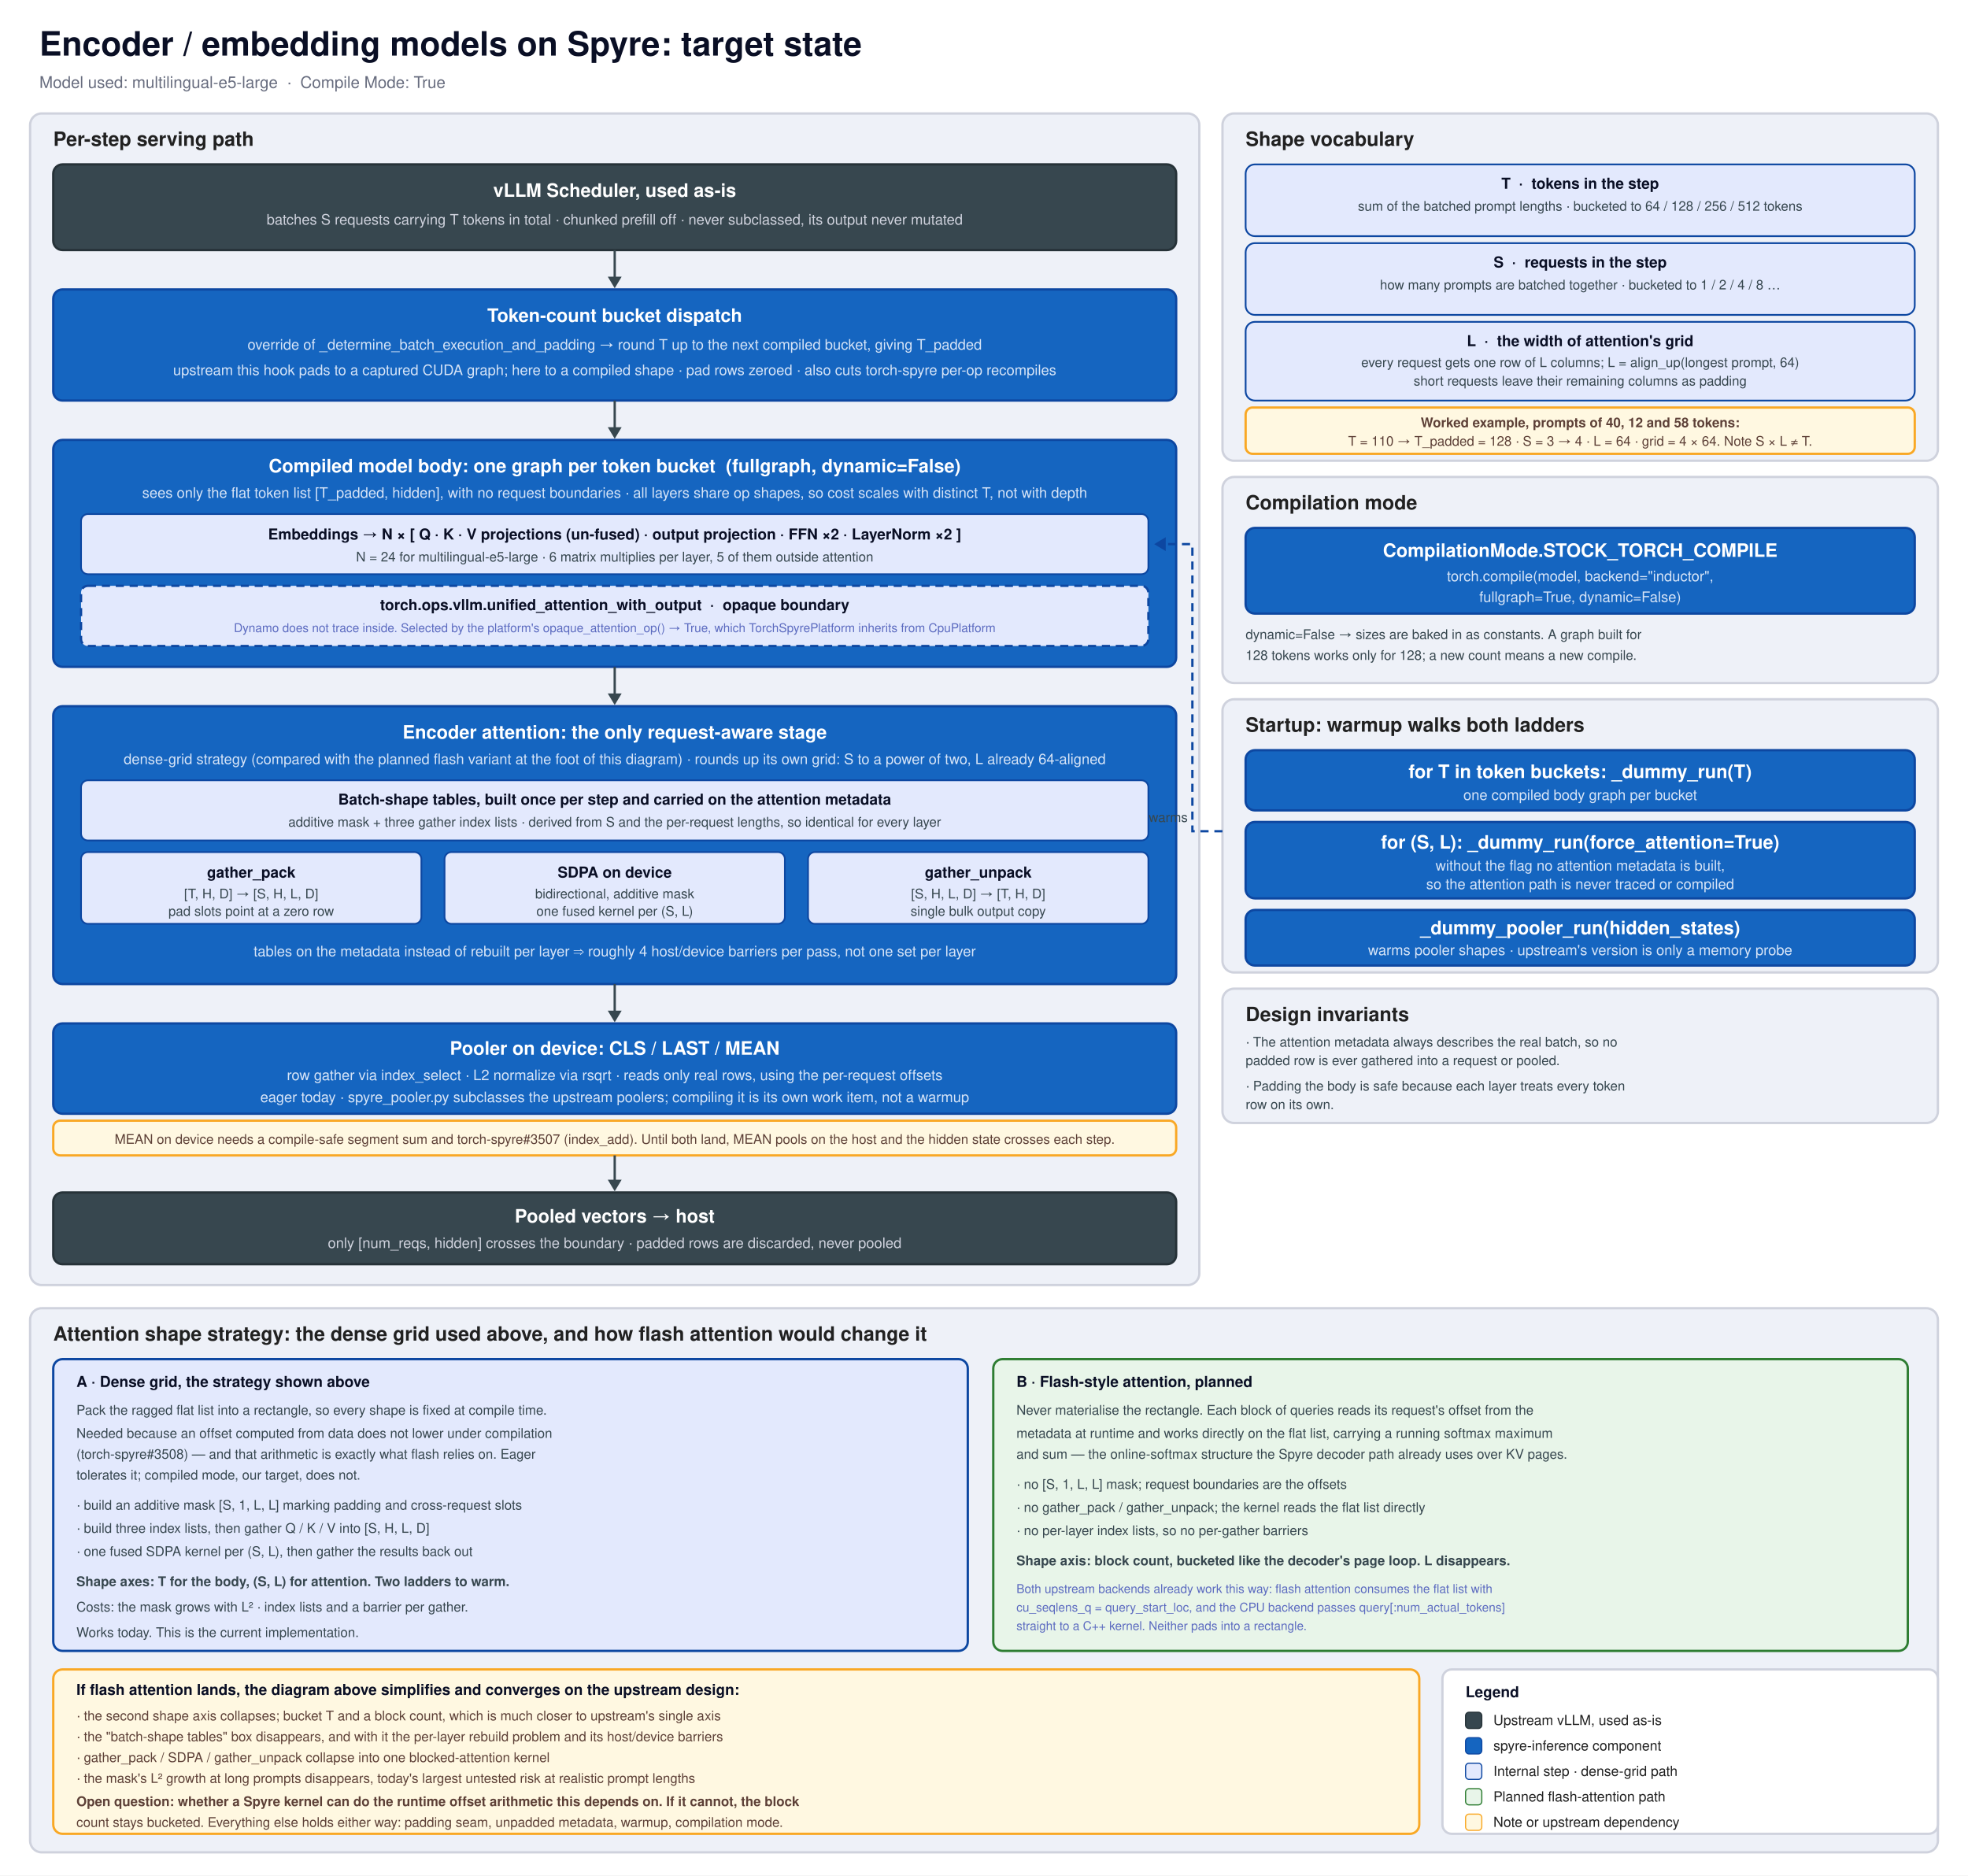
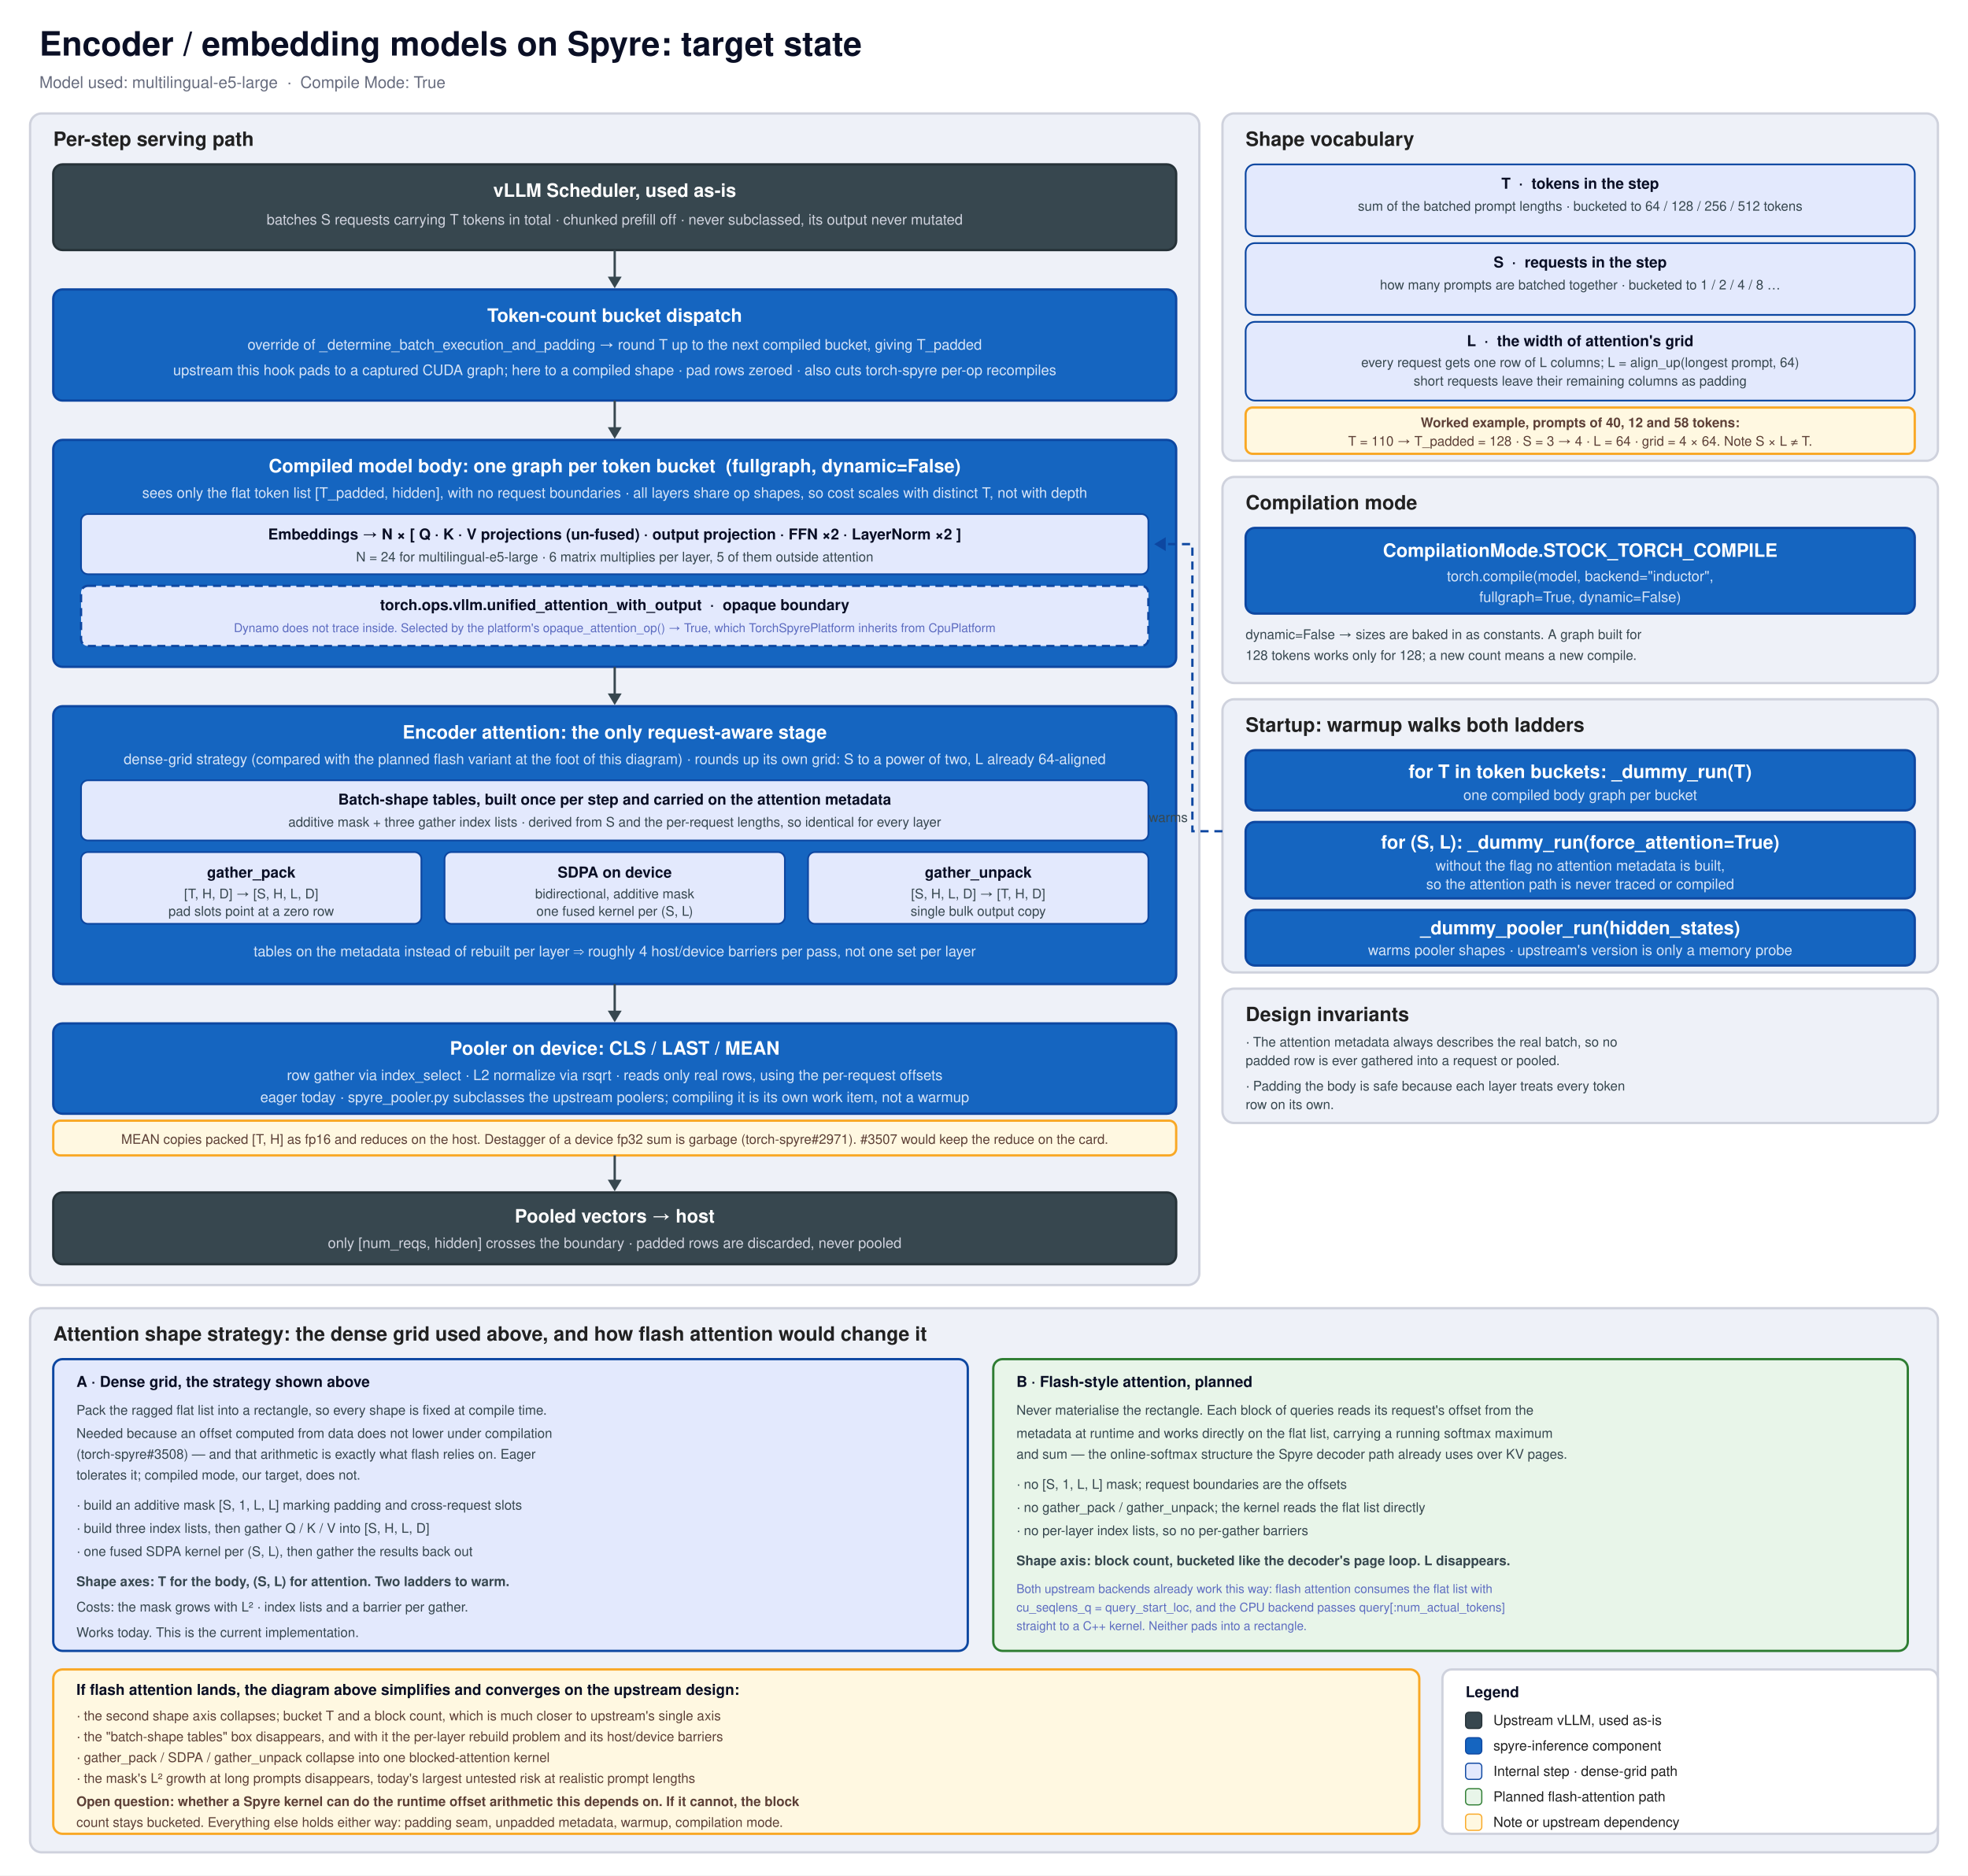
<svg xmlns="http://www.w3.org/2000/svg" width="1700" height="1620" viewBox="0 0 1700 1620" preserveAspectRatio="xMinYMin meet">
  <defs>
    <marker id="arrow" markerWidth="10" markerHeight="12" refX="7" refY="6" viewBox="0 0 10 12" orient="auto" markerUnits="userSpaceOnUse">
      <polygon points="0,0 10,6 0,12" fill="#37474f" />
    </marker>
    <marker id="arrow-dash" markerWidth="10" markerHeight="12" refX="7" refY="6" viewBox="0 0 10 12" orient="auto" markerUnits="userSpaceOnUse">
      <polygon points="0,0 10,6 0,12" fill="#0d47a1" />
    </marker>
    <style type="text/css">
      .t { font-family: -apple-system, BlinkMacSystemFont, "Segoe UI", Helvetica, Arial, sans-serif; }
      .hd { font-size: 29px; font-weight: 700; fill: #0A0F25; }
      .sub { font-size: 14px; fill: #676C7E; }
      .sect { font-size: 17px; font-weight: 700; fill: #212121; }
      .bt { font-size: 16px; font-weight: 700; fill: #ffffff; }
      .bd { font-size: 12.5px; fill: #CFD2DD; }
      .bdl { font-size: 12.5px; fill: #D6E4F7; }
      .it { font-size: 13px; font-weight: 700; fill: #0A0F25; }
      .id { font-size: 11.5px; fill: #37474f; }
      .src { font-size: 10.5px; fill: #5c6bc0; }
      .lg { font-size: 12px; fill: #212121; }
      .note { font-size: 11.5px; fill: #5d4037; }
      .edge { stroke: #37474f; stroke-width: 2; fill: none; }
    </style>
  </defs>
  <rect x="0" y="0" width="1700" height="1620" fill="#FFFFFF" />
  <text class="t hd" x="34" y="48">Encoder / embedding models on Spyre: target state</text>
  <text class="t sub" x="34" y="76">Model used: multilingual-e5-large  ·  Compile Mode: True</text>
  <rect x="26" y="98" width="1010" height="1012" rx="10" fill="#EEF1F8" stroke="#CFD2DD" stroke-width="2" />
  <text class="t sect" x="46" y="126">Per-step serving path</text>
  <rect x="46" y="142" width="970" height="74" rx="8" fill="#37474f" stroke="#263238" stroke-width="2" />
  <text class="t bt" x="531" y="170" text-anchor="middle">vLLM Scheduler, used as-is</text>
  <text class="t bd" x="531" y="194" text-anchor="middle">batches S requests carrying T tokens in total · chunked prefill off · never subclassed, its output never mutated</text>
  <path class="edge" d="M 531 216 V 246" marker-end="url(#arrow)" />
  <rect x="46" y="250" width="970" height="96" rx="8" fill="#1565c0" stroke="#0d47a1" stroke-width="2" />
  <text class="t bt" x="531" y="278" text-anchor="middle">Token-count bucket dispatch</text>
  <text class="t bdl" x="531" y="302" text-anchor="middle">override of _determine_batch_execution_and_padding → round T up to the next compiled bucket, giving T_padded</text>
  <text class="t bdl" x="531" y="324" text-anchor="middle">upstream this hook pads to a captured CUDA graph; here to a compiled shape · pad rows zeroed · also cuts torch-spyre per-op recompiles</text>
  <path class="edge" d="M 531 346 V 376" marker-end="url(#arrow)" />
  <rect x="46" y="380" width="970" height="196" rx="8" fill="#1565c0" stroke="#0d47a1" stroke-width="2" />
  <text class="t bt" x="531" y="408" text-anchor="middle">Compiled model body: one graph per token bucket  (fullgraph, dynamic=False)</text>
  <text class="t bdl" x="531" y="430" text-anchor="middle">sees only the flat token list [T_padded, hidden], with no request boundaries · all layers share op shapes, so cost scales with distinct T, not with depth</text>
  <rect x="70" y="444" width="922" height="52" rx="6" fill="#E3E9FD" stroke="#0d47a1" stroke-width="1.5" />
  <text class="t it" x="531" y="466" text-anchor="middle">Embeddings → N × [ Q · K · V projections (un-fused) · output projection · FFN ×2 · LayerNorm ×2 ]</text>
  <text class="t id" x="531" y="485" text-anchor="middle">N = 24 for multilingual-e5-large · 6 matrix multiplies per layer, 5 of them outside attention</text>
  <rect x="70" y="506" width="922" height="52" rx="6" fill="#E3E9FD" stroke="#0d47a1" stroke-width="2" stroke-dasharray="7 5" />
  <text class="t it" x="531" y="527" text-anchor="middle">torch.ops.vllm.unified_attention_with_output  ·  opaque boundary</text>
  <text class="t src" x="531" y="546" text-anchor="middle">Dynamo does not trace inside. Selected by the platform's opaque_attention_op() → True, which TorchSpyrePlatform inherits from CpuPlatform</text>
  <path class="edge" d="M 531 576 V 606" marker-end="url(#arrow)" />
  <rect x="46" y="610" width="970" height="240" rx="8" fill="#1565c0" stroke="#0d47a1" stroke-width="2" />
  <text class="t bt" x="531" y="638" text-anchor="middle">Encoder attention: the only request-aware stage</text>
  <text class="t bdl" x="531" y="660" text-anchor="middle">dense-grid strategy (compared with the planned flash variant at the foot of this diagram) · rounds up its own grid: S to a power of two, L already 64-aligned</text>
  <rect x="70" y="674" width="922" height="52" rx="6" fill="#E3E9FD" stroke="#0d47a1" stroke-width="1.5" />
  <text class="t it" x="531" y="695" text-anchor="middle">Batch-shape tables, built once per step and carried on the attention metadata</text>
  <text class="t id" x="531" y="714" text-anchor="middle">additive mask + three gather index lists · derived from S and the per-request lengths, so identical for every layer</text>
  <rect x="70" y="736" width="294" height="62" rx="6" fill="#E3E9FD" stroke="#0d47a1" stroke-width="1.5" />
  <text class="t it" x="217" y="758" text-anchor="middle">gather_pack</text>
  <text class="t id" x="217" y="776" text-anchor="middle">[T, H, D] → [S, H, L, D]</text>
  <text class="t id" x="217" y="791" text-anchor="middle">pad slots point at a zero row</text>
  <rect x="384" y="736" width="294" height="62" rx="6" fill="#E3E9FD" stroke="#0d47a1" stroke-width="1.5" />
  <text class="t it" x="531" y="758" text-anchor="middle">SDPA on device</text>
  <text class="t id" x="531" y="776" text-anchor="middle">bidirectional, additive mask</text>
  <text class="t id" x="531" y="791" text-anchor="middle">one fused kernel per (S, L)</text>
  <rect x="698" y="736" width="294" height="62" rx="6" fill="#E3E9FD" stroke="#0d47a1" stroke-width="1.5" />
  <text class="t it" x="845" y="758" text-anchor="middle">gather_unpack</text>
  <text class="t id" x="845" y="776" text-anchor="middle">[S, H, L, D] → [T, H, D]</text>
  <text class="t id" x="845" y="791" text-anchor="middle">single bulk output copy</text>
  <text class="t bdl" x="531" y="826" text-anchor="middle">tables on the metadata instead of rebuilt per layer ⇒ roughly 4 host/device barriers per pass, not one set per layer</text>
  <path class="edge" d="M 531 850 V 880" marker-end="url(#arrow)" />
  <rect x="46" y="884" width="970" height="78" rx="8" fill="#1565c0" stroke="#0d47a1" stroke-width="2" />
  <text class="t bt" x="531" y="911" text-anchor="middle">Pooler on device: CLS / LAST / MEAN</text>
  <text class="t bdl" x="531" y="933" text-anchor="middle">row gather via index_select · L2 normalize via rsqrt · reads only real rows, using the per-request offsets</text>
  <text class="t bdl" x="531" y="952" text-anchor="middle">eager today · spyre_pooler.py subclasses the upstream poolers; compiling it is its own work item, not a warmup</text>
  <rect x="46" y="968" width="970" height="30" rx="6" fill="#FFF8E1" stroke="#F9A825" stroke-width="2" />
-   <text class="t note" x="531" y="988" text-anchor="middle">MEAN on device needs a compile-safe segment sum and torch-spyre#3507 (index_add). Until both land, MEAN pools on the host and the hidden state crosses each step.</text>
+   <text class="t note" x="531" y="988" text-anchor="middle">MEAN copies packed [T, H] as fp16 and reduces on the host. Destagger of a device fp32 sum is garbage (torch-spyre#2971). #3507 would keep the reduce on the card.</text>
  <path class="edge" d="M 531 998 V 1026" marker-end="url(#arrow)" />
  <rect x="46" y="1030" width="970" height="62" rx="8" fill="#37474f" stroke="#263238" stroke-width="2" />
  <text class="t bt" x="531" y="1056" text-anchor="middle">Pooled vectors → host</text>
  <text class="t bd" x="531" y="1078" text-anchor="middle">only [num_reqs, hidden] crosses the boundary · padded rows are discarded, never pooled</text>
  <rect x="1056" y="98" width="618" height="300" rx="10" fill="#EEF1F8" stroke="#CFD2DD" stroke-width="2" />
  <text class="t sect" x="1076" y="126">Shape vocabulary</text>
  <rect x="1076" y="142" width="578" height="62" rx="8" fill="#E3E9FD" stroke="#0d47a1" stroke-width="1.5" />
  <text class="t it" x="1365" y="163" text-anchor="middle">T  ·  tokens in the step</text>
  <text class="t id" x="1365" y="182" text-anchor="middle">sum of the batched prompt lengths · bucketed to 64 / 128 / 256 / 512 tokens</text>
  <rect x="1076" y="210" width="578" height="62" rx="8" fill="#E3E9FD" stroke="#0d47a1" stroke-width="1.5" />
  <text class="t it" x="1365" y="231" text-anchor="middle">S  ·  requests in the step</text>
  <text class="t id" x="1365" y="250" text-anchor="middle">how many prompts are batched together · bucketed to 1 / 2 / 4 / 8 …</text>
  <rect x="1076" y="278" width="578" height="68" rx="8" fill="#E3E9FD" stroke="#0d47a1" stroke-width="1.5" />
  <text class="t it" x="1365" y="299" text-anchor="middle">L  ·  the width of attention's grid</text>
  <text class="t id" x="1365" y="317" text-anchor="middle">every request gets one row of L columns; L = align_up(longest prompt, 64)</text>
  <text class="t id" x="1365" y="333" text-anchor="middle">short requests leave their remaining columns as padding</text>
  <rect x="1076" y="352" width="578" height="40" rx="6" fill="#FFF8E1" stroke="#F9A825" stroke-width="2" />
  <text class="t note" x="1365" y="369" text-anchor="middle" font-weight="700">Worked example, prompts of 40, 12 and 58 tokens:</text>
  <text class="t note" x="1365" y="385" text-anchor="middle">T = 110 → T_padded = 128 · S = 3 → 4 · L = 64 · grid = 4 × 64. Note S × L ≠ T.</text>
  <rect x="1056" y="412" width="618" height="178" rx="10" fill="#EEF1F8" stroke="#CFD2DD" stroke-width="2" />
  <text class="t sect" x="1076" y="440">Compilation mode</text>
  <rect x="1076" y="456" width="578" height="74" rx="8" fill="#1565c0" stroke="#0d47a1" stroke-width="2" />
  <text class="t bt" x="1365" y="481" text-anchor="middle">CompilationMode.STOCK_TORCH_COMPILE</text>
  <text class="t bdl" x="1365" y="502" text-anchor="middle">torch.compile(model, backend="inductor",</text>
  <text class="t bdl" x="1365" y="520" text-anchor="middle">fullgraph=True, dynamic=False)</text>
  <text class="t id" x="1076" y="552">dynamic=False → sizes are baked in as constants. A graph built for</text>
  <text class="t id" x="1076" y="570">128 tokens works only for 128; a new count means a new compile.</text>
  <rect x="1056" y="604" width="618" height="236" rx="10" fill="#EEF1F8" stroke="#CFD2DD" stroke-width="2" />
  <text class="t sect" x="1076" y="632">Startup: warmup walks both ladders</text>
  <rect x="1076" y="648" width="578" height="52" rx="8" fill="#1565c0" stroke="#0d47a1" stroke-width="2" />
  <text class="t bt" x="1365" y="672" text-anchor="middle">for T in token buckets: _dummy_run(T)</text>
  <text class="t bdl" x="1365" y="691" text-anchor="middle">one compiled body graph per bucket</text>
  <rect x="1076" y="710" width="578" height="66" rx="8" fill="#1565c0" stroke="#0d47a1" stroke-width="2" />
  <text class="t bt" x="1365" y="733" text-anchor="middle">for (S, L): _dummy_run(force_attention=True)</text>
  <text class="t bdl" x="1365" y="752" text-anchor="middle">without the flag no attention metadata is built,</text>
  <text class="t bdl" x="1365" y="768" text-anchor="middle">so the attention path is never traced or compiled</text>
  <rect x="1076" y="786" width="578" height="48" rx="8" fill="#1565c0" stroke="#0d47a1" stroke-width="2" />
  <text class="t bt" x="1365" y="807" text-anchor="middle">_dummy_pooler_run(hidden_states)</text>
  <text class="t bdl" x="1365" y="825" text-anchor="middle">warms pooler shapes · upstream's version is only a memory probe</text>
  <path d="M 1056 718 H 1030 V 470 H 1000" stroke="#0d47a1" stroke-width="2" stroke-dasharray="7 5" fill="none" marker-end="url(#arrow-dash)" />
  <text class="t id" x="1026" y="710" text-anchor="end" fill="#0d47a1">warms</text>
  <rect x="1056" y="854" width="618" height="116" rx="10" fill="#EEF1F8" stroke="#CFD2DD" stroke-width="2" />
  <text class="t sect" x="1076" y="882">Design invariants</text>
  <text class="t id" x="1076" y="904">· The attention metadata always describes the real batch, so no</text>
  <text class="t id" x="1076" y="920">  padded row is ever gathered into a request or pooled.</text>
  <text class="t id" x="1076" y="942">· Padding the body is safe because each layer treats every token</text>
  <text class="t id" x="1076" y="958">  row on its own.</text>
  <rect x="26" y="1130" width="1648" height="470" rx="10" fill="#EEF1F8" stroke="#CFD2DD" stroke-width="2" />
  <text class="t sect" x="46" y="1158">Attention shape strategy: the dense grid used above, and how flash attention would change it</text>
  <rect x="46" y="1174" width="790" height="252" rx="8" fill="#E3E9FD" stroke="#0d47a1" stroke-width="2" />
  <text class="t it" x="66" y="1198">A · Dense grid, the strategy shown above</text>
  <text class="t id" x="66" y="1222">Pack the ragged flat list into a rectangle, so every shape is fixed at compile time.</text>
  <text class="t id" x="66" y="1242">Needed because an offset computed from data does not lower under compilation</text>
  <text class="t id" x="66" y="1260">(torch-spyre#3508) — and that arithmetic is exactly what flash relies on. Eager</text>
  <text class="t id" x="66" y="1278">tolerates it; compiled mode, our target, does not.</text>
  <text class="t id" x="66" y="1304">· build an additive mask [S, 1, L, L] marking padding and cross-request slots</text>
  <text class="t id" x="66" y="1324">· build three index lists, then gather Q / K / V into [S, H, L, D]</text>
  <text class="t id" x="66" y="1344">· one fused SDPA kernel per (S, L), then gather the results back out</text>
  <text class="t id" x="66" y="1370" font-weight="700">Shape axes: T for the body, (S, L) for attention. Two ladders to warm.</text>
  <text class="t id" x="66" y="1392">Costs: the mask grows with L² · index lists and a barrier per gather.</text>
  <text class="t id" x="66" y="1414">Works today. This is the current implementation.</text>
  <rect x="858" y="1174" width="790" height="252" rx="8" fill="#E8F5E9" stroke="#2e7d32" stroke-width="2" />
  <text class="t it" x="878" y="1198">B · Flash-style attention, planned</text>
  <text class="t id" x="878" y="1222">Never materialise the rectangle. Each block of queries reads its request's offset from the</text>
  <text class="t id" x="878" y="1242">metadata at runtime and works directly on the flat list, carrying a running softmax maximum</text>
  <text class="t id" x="878" y="1260">and sum — the online-softmax structure the Spyre decoder path already uses over KV pages.</text>
  <text class="t id" x="878" y="1286">· no [S, 1, L, L] mask; request boundaries are the offsets</text>
  <text class="t id" x="878" y="1306">· no gather_pack / gather_unpack; the kernel reads the flat list directly</text>
  <text class="t id" x="878" y="1326">· no per-layer index lists, so no per-gather barriers</text>
  <text class="t id" x="878" y="1352" font-weight="700">Shape axis: block count, bucketed like the decoder's page loop. L disappears.</text>
  <text class="t src" x="878" y="1376">Both upstream backends already work this way: flash attention consumes the flat list with</text>
  <text class="t src" x="878" y="1392">cu_seqlens_q = query_start_loc, and the CPU backend passes query[:num_actual_tokens]</text>
  <text class="t src" x="878" y="1408">straight to a C++ kernel. Neither pads into a rectangle.</text>
  <rect x="46" y="1442" width="1180" height="142" rx="8" fill="#FFF8E1" stroke="#F9A825" stroke-width="2" />
  <text class="t it" x="66" y="1464">If flash attention lands, the diagram above simplifies and converges on the upstream design:</text>
  <text class="t note" x="66" y="1486">· the second shape axis collapses; bucket T and a block count, which is much closer to upstream's single axis</text>
  <text class="t note" x="66" y="1504">· the "batch-shape tables" box disappears, and with it the per-layer rebuild problem and its host/device barriers</text>
  <text class="t note" x="66" y="1522">· gather_pack / SDPA / gather_unpack collapse into one blocked-attention kernel</text>
  <text class="t note" x="66" y="1540">· the mask's L² growth at long prompts disappears, today's largest untested risk at realistic prompt lengths</text>
  <text class="t note" x="66" y="1560" font-weight="700">Open question: whether a Spyre kernel can do the runtime offset arithmetic this depends on. If it cannot, the block</text>
  <text class="t note" x="66" y="1578">count stays bucketed. Everything else holds either way: padding seam, unpadded metadata, warmup, compilation mode.</text>
  <rect x="1246" y="1442" width="428" height="142" rx="8" fill="#FFFFFF" stroke="#CFD2DD" stroke-width="2" />
  <text class="t it" x="1266" y="1466">Legend</text>
  <rect x="1266" y="1479" width="14" height="14" rx="3" fill="#37474f" stroke="#263238" />
  <text class="t lg" x="1290" y="1490">Upstream vLLM, used as-is</text>
  <rect x="1266" y="1501" width="14" height="14" rx="3" fill="#1565c0" stroke="#0d47a1" />
  <text class="t lg" x="1290" y="1512">spyre-inference component</text>
  <rect x="1266" y="1523" width="14" height="14" rx="3" fill="#E3E9FD" stroke="#0d47a1" />
  <text class="t lg" x="1290" y="1534">Internal step · dense-grid path</text>
  <rect x="1266" y="1545" width="14" height="14" rx="3" fill="#E8F5E9" stroke="#2e7d32" />
  <text class="t lg" x="1290" y="1556">Planned flash-attention path</text>
  <rect x="1266" y="1567" width="14" height="14" rx="3" fill="#FFF8E1" stroke="#F9A825" />
  <text class="t lg" x="1290" y="1578">Note or upstream dependency</text>
</svg>
